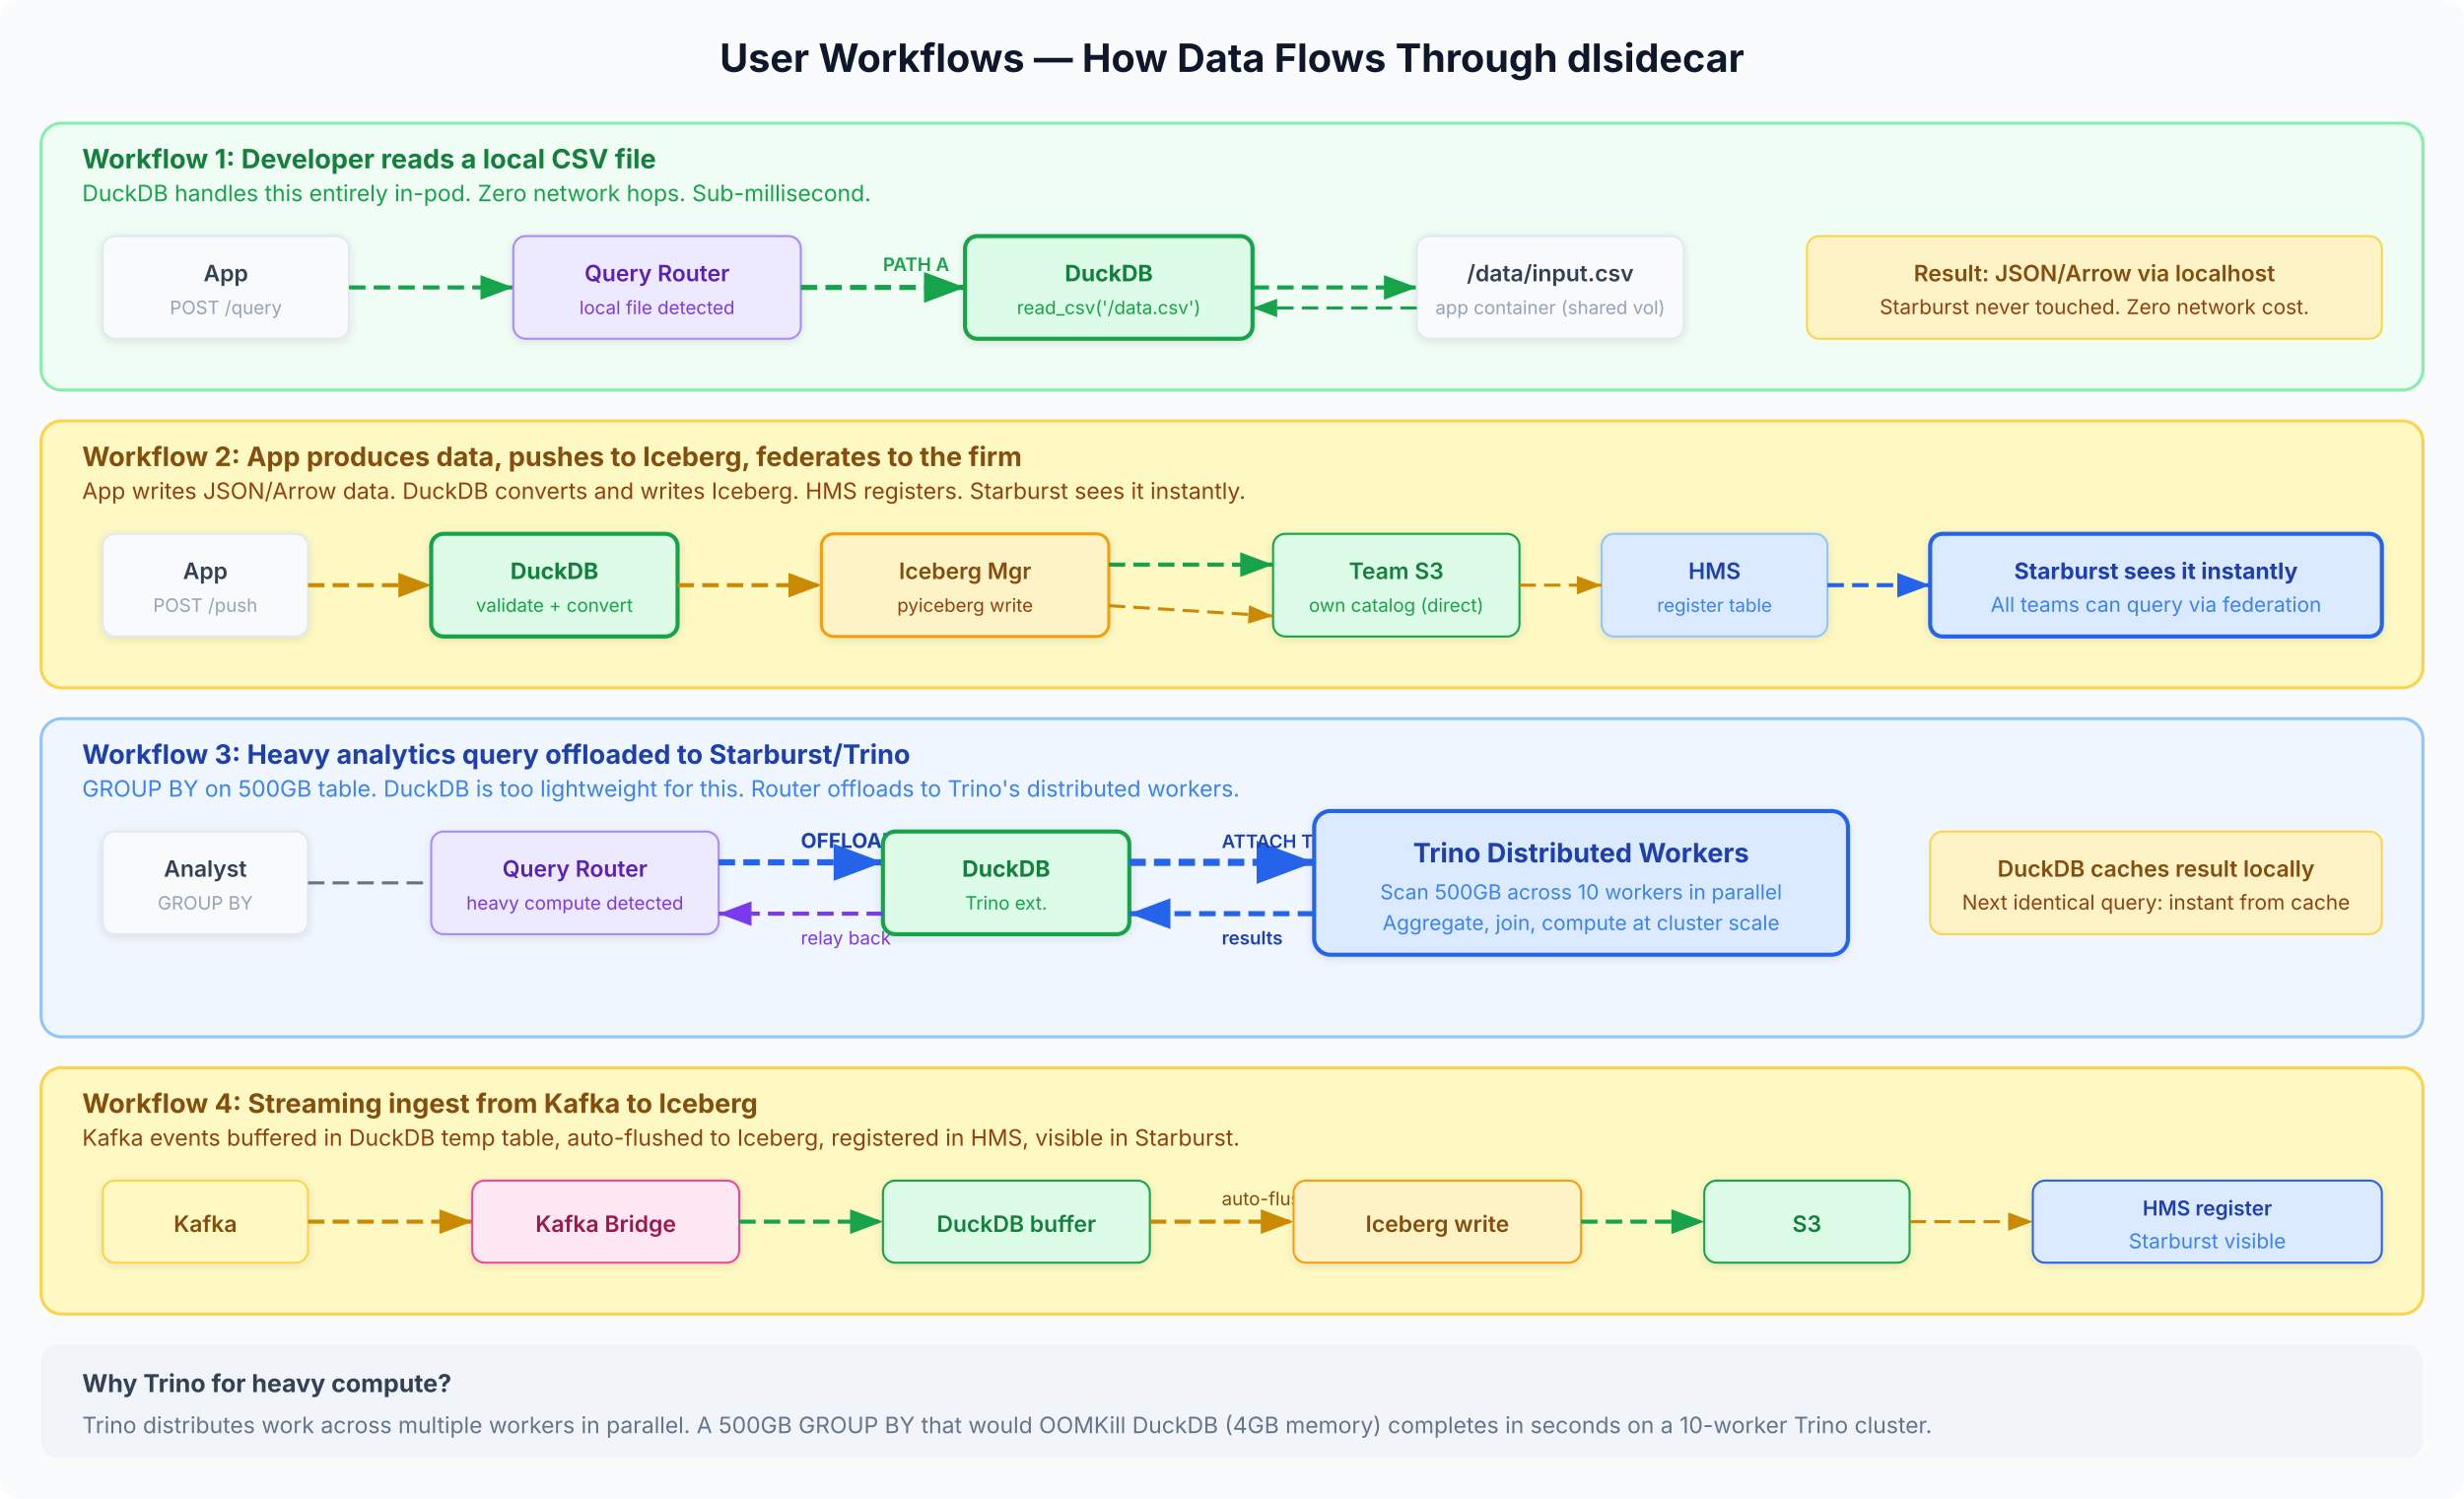
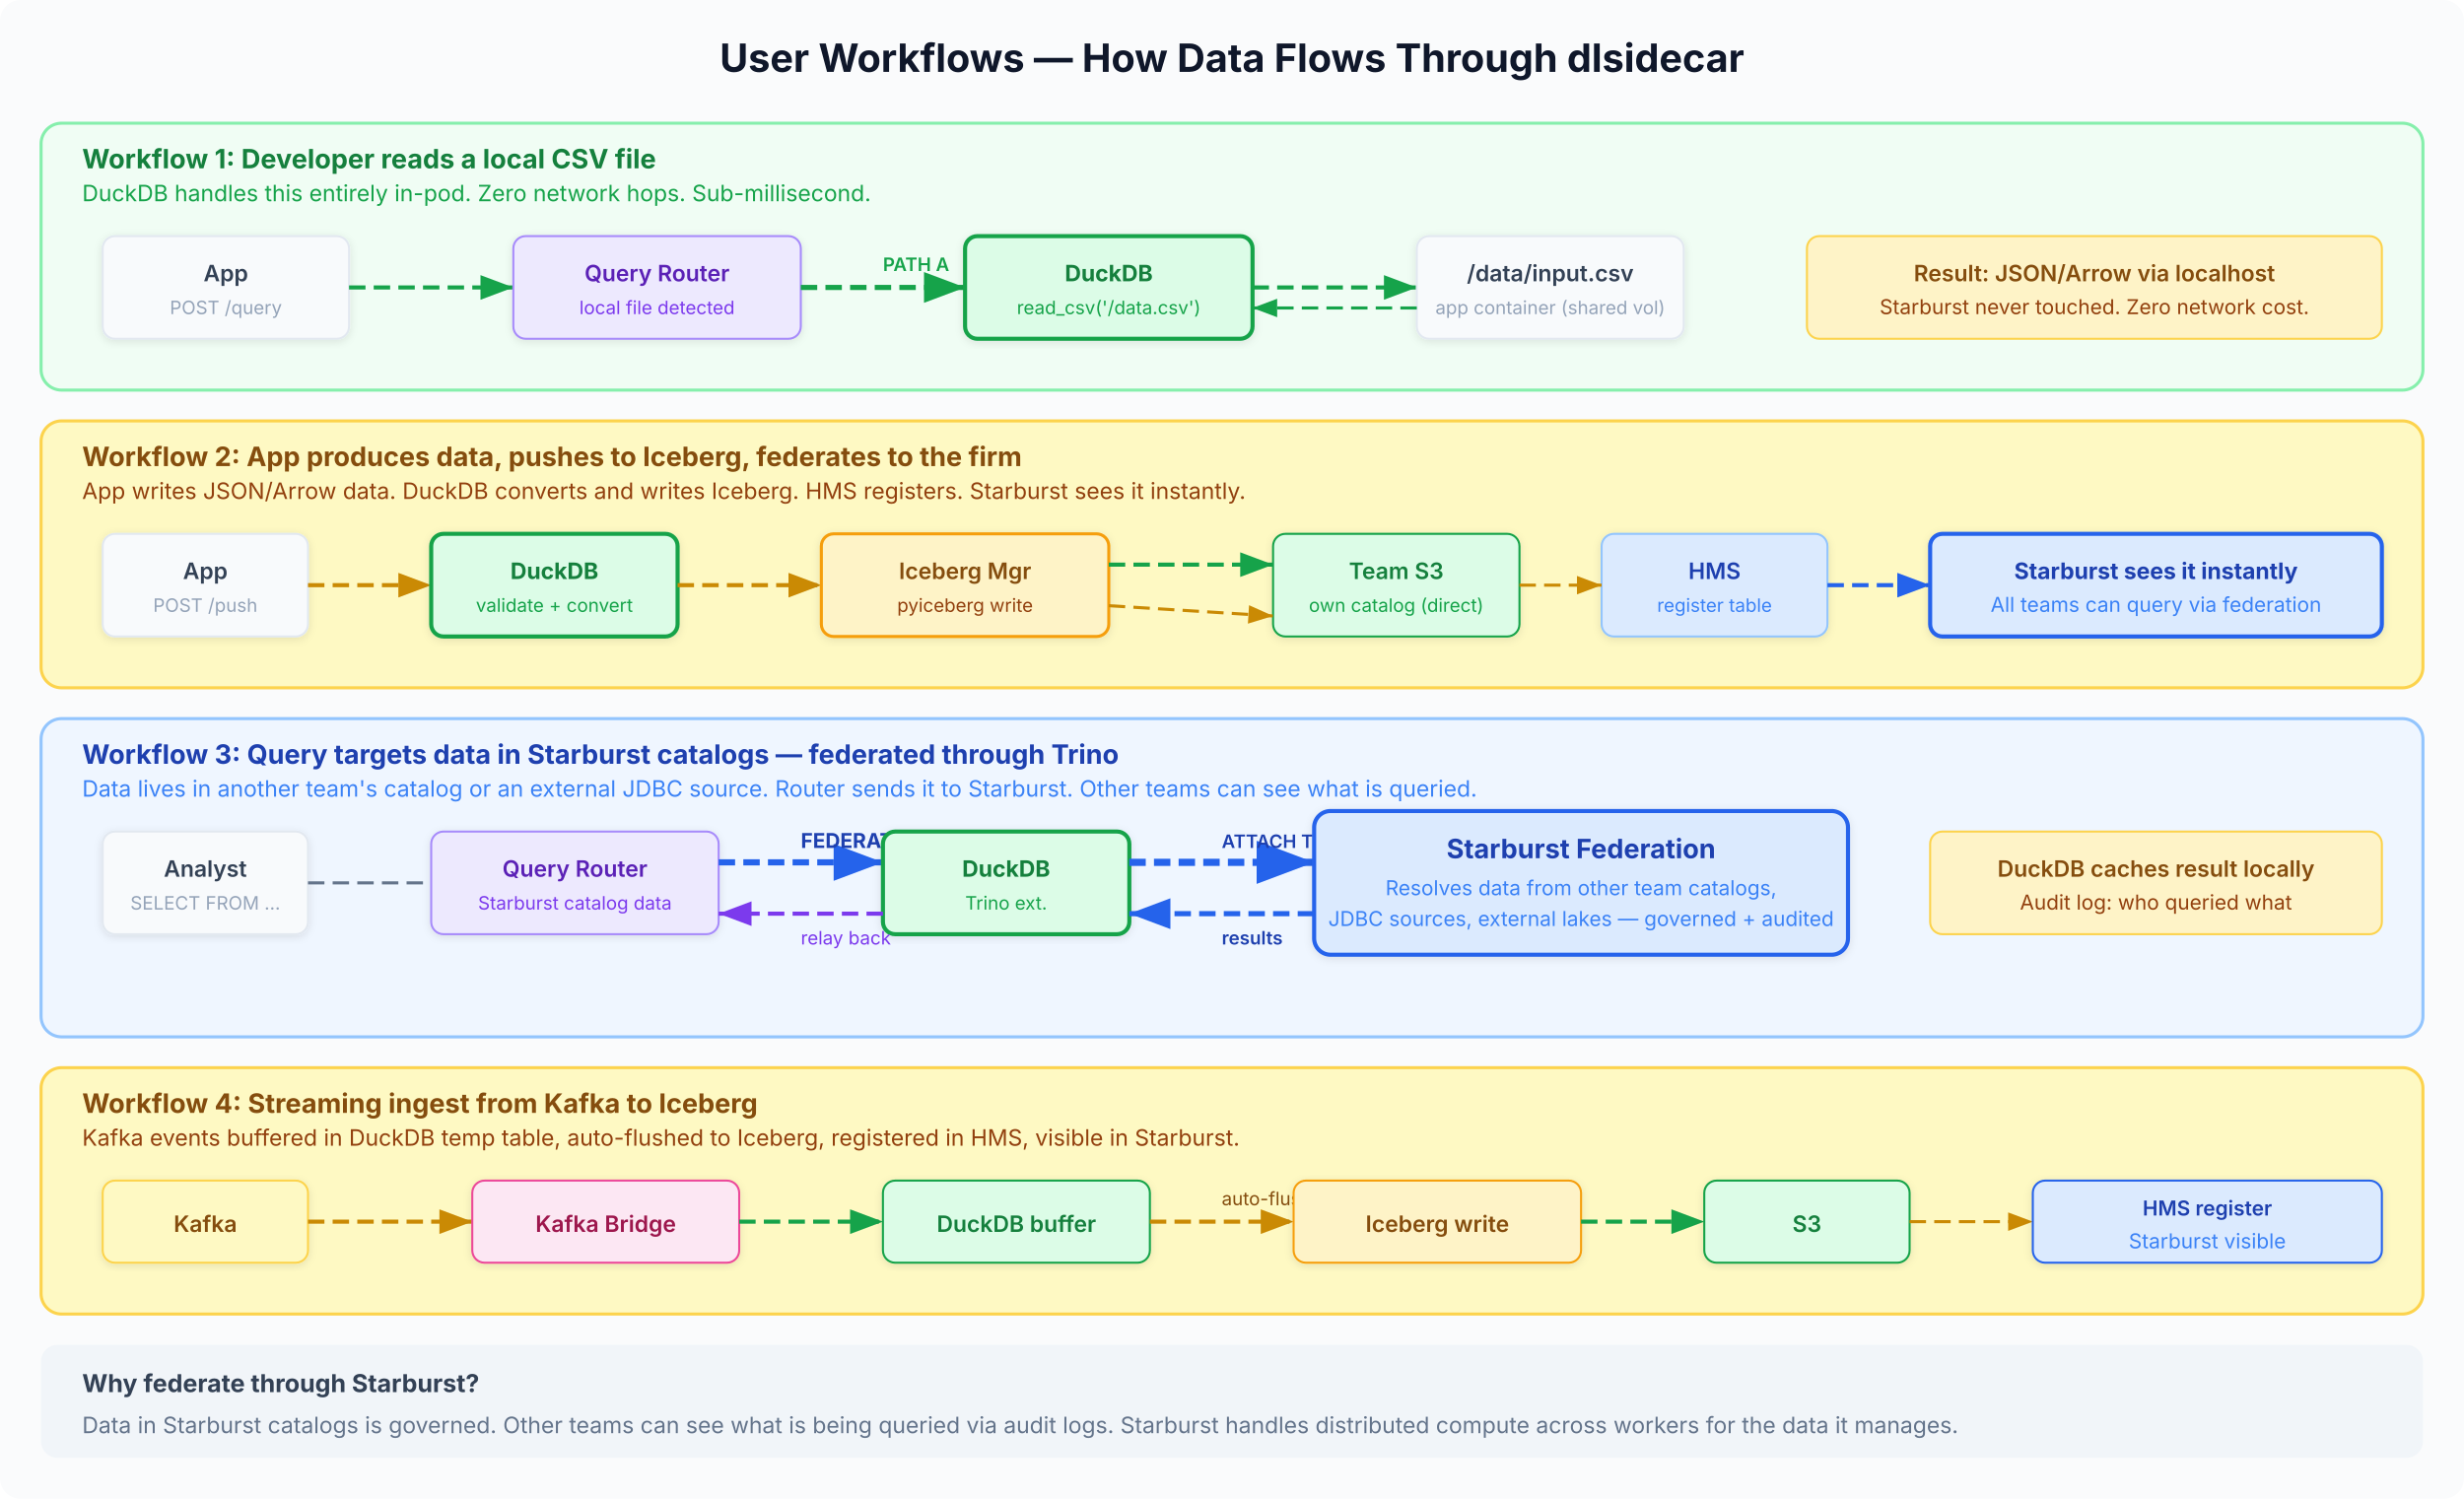
<svg xmlns="http://www.w3.org/2000/svg" viewBox="0 0 1200 730" font-family="Inter, -apple-system, sans-serif">
  <defs>
    <style>
      @keyframes flowR { from { stroke-dashoffset: 20; } to { stroke-dashoffset: 0; } }
      @keyframes flowL { from { stroke-dashoffset: 0; } to { stroke-dashoffset: 20; } }
      .fr { stroke-dasharray: 8 4; animation: flowR 0.6s linear infinite; }
      .fl { stroke-dasharray: 8 4; animation: flowL 0.6s linear infinite; }
    </style>
    <filter id="sh">
      <feDropShadow dx="0" dy="1" stdDeviation="2" flood-opacity="0.1" />
    </filter>
    <marker id="ag" markerWidth="8" markerHeight="6" refX="8" refY="3" orient="auto">
      <path d="M0,0 L8,3 L0,6" fill="#16a34a" />
    </marker>
    <marker id="ab" markerWidth="8" markerHeight="6" refX="8" refY="3" orient="auto">
      <path d="M0,0 L8,3 L0,6" fill="#2563eb" />
    </marker>
    <marker id="ap" markerWidth="8" markerHeight="6" refX="8" refY="3" orient="auto">
      <path d="M0,0 L8,3 L0,6" fill="#7c3aed" />
    </marker>
    <marker id="ay" markerWidth="8" markerHeight="6" refX="8" refY="3" orient="auto">
      <path d="M0,0 L8,3 L0,6" fill="#ca8a04" />
    </marker>
    <marker id="ar" markerWidth="8" markerHeight="6" refX="8" refY="3" orient="auto">
      <path d="M0,0 L8,3 L0,6" fill="#dc2626" />
    </marker>
  </defs>
  <rect width="1200" height="730" fill="#fafbfc" rx="10" />
  <text x="600" y="35" text-anchor="middle" font-size="19" font-weight="700" fill="#0f172a">User Workflows — How Data Flows Through dlsidecar</text>
  <rect x="20" y="60" width="1160" height="130" rx="10" fill="#f0fdf4" stroke="#86efac" stroke-width="1.5" />
  <text x="40" y="82" font-size="13" font-weight="700" fill="#15803d">Workflow 1: Developer reads a local CSV file</text>
  <text x="40" y="98" font-size="11" fill="#16a34a">DuckDB handles this entirely in-pod. Zero network hops. Sub-millisecond.</text>
  <rect x="50" y="115" width="120" height="50" rx="6" fill="#f8fafc" stroke="#e2e8f0" filter="url(#sh)" />
  <text x="110" y="137" text-anchor="middle" font-size="11" font-weight="600" fill="#334155">App</text>
  <text x="110" y="153" text-anchor="middle" font-size="9" fill="#94a3b8">POST /query</text>
  <path d="M170,140 L250,140" fill="none" stroke="#16a34a" stroke-width="2" class="fr" marker-end="url(#ag)" />
  <rect x="250" y="115" width="140" height="50" rx="6" fill="#ede9fe" stroke="#a78bfa" filter="url(#sh)" />
  <text x="320" y="137" text-anchor="middle" font-size="11" font-weight="600" fill="#5b21b6">Query Router</text>
  <text x="320" y="153" text-anchor="middle" font-size="9" fill="#7c3aed">local file detected</text>
  <path d="M390,140 L470,140" fill="none" stroke="#16a34a" stroke-width="2.5" class="fr" marker-end="url(#ag)" />
  <text x="430" y="132" font-size="9" font-weight="600" fill="#16a34a">PATH A</text>
  <rect x="470" y="115" width="140" height="50" rx="6" fill="#dcfce7" stroke="#16a34a" stroke-width="2" filter="url(#sh)" />
  <text x="540" y="137" text-anchor="middle" font-size="11" font-weight="700" fill="#15803d">DuckDB</text>
  <text x="540" y="153" text-anchor="middle" font-size="9" fill="#16a34a">read_csv('/data.csv')</text>
  <path d="M610,140 L690,140" fill="none" stroke="#16a34a" stroke-width="2" class="fr" marker-end="url(#ag)" />
  <rect x="690" y="115" width="130" height="50" rx="6" fill="#f8fafc" stroke="#e2e8f0" filter="url(#sh)" />
  <text x="755" y="137" text-anchor="middle" font-size="11" font-weight="600" fill="#334155">/data/input.csv</text>
  <text x="755" y="153" text-anchor="middle" font-size="9" fill="#94a3b8">app container (shared vol)</text>
  <path d="M690,150 L610,150" fill="none" stroke="#16a34a" stroke-width="1.5" class="fl" marker-end="url(#ag)" />
  <rect x="880" y="115" width="280" height="50" rx="6" fill="#fef3c7" stroke="#fcd34d" />
  <text x="1020" y="137" text-anchor="middle" font-size="11" font-weight="600" fill="#854d0e">Result: JSON/Arrow via localhost</text>
  <text x="1020" y="153" text-anchor="middle" font-size="10" fill="#92400e">Starburst never touched. Zero network cost.</text>
  <rect x="20" y="205" width="1160" height="130" rx="10" fill="#fef9c3" stroke="#fcd34d" stroke-width="1.5" />
  <text x="40" y="227" font-size="13" font-weight="700" fill="#854d0e">Workflow 2: App produces data, pushes to Iceberg, federates to the firm</text>
  <text x="40" y="243" font-size="11" fill="#92400e">App writes JSON/Arrow data. DuckDB converts and writes Iceberg. HMS registers. Starburst sees it instantly.</text>
  <rect x="50" y="260" width="100" height="50" rx="6" fill="#f8fafc" stroke="#e2e8f0" filter="url(#sh)" />
  <text x="100" y="282" text-anchor="middle" font-size="11" font-weight="600" fill="#334155">App</text>
  <text x="100" y="298" text-anchor="middle" font-size="9" fill="#94a3b8">POST /push</text>
  <path d="M150,285 L210,285" fill="none" stroke="#ca8a04" stroke-width="2" class="fr" marker-end="url(#ay)" />
  <rect x="210" y="260" width="120" height="50" rx="6" fill="#dcfce7" stroke="#16a34a" stroke-width="2" filter="url(#sh)" />
  <text x="270" y="282" text-anchor="middle" font-size="11" font-weight="700" fill="#15803d">DuckDB</text>
  <text x="270" y="298" text-anchor="middle" font-size="9" fill="#16a34a">validate + convert</text>
  <path d="M330,285 L400,285" fill="none" stroke="#ca8a04" stroke-width="2" class="fr" marker-end="url(#ay)" />
  <rect x="400" y="260" width="140" height="50" rx="6" fill="#fef3c7" stroke="#f59e0b" stroke-width="1.5" filter="url(#sh)" />
  <text x="470" y="282" text-anchor="middle" font-size="11" font-weight="600" fill="#854d0e">Iceberg Mgr</text>
  <text x="470" y="298" text-anchor="middle" font-size="9" fill="#92400e">pyiceberg write</text>
  <path d="M540,275 L620,275" fill="none" stroke="#16a34a" stroke-width="2" class="fr" marker-end="url(#ag)" />
  <rect x="620" y="260" width="120" height="50" rx="6" fill="#dcfce7" stroke="#16a34a" filter="url(#sh)" />
  <text x="680" y="282" text-anchor="middle" font-size="11" font-weight="600" fill="#15803d">Team S3</text>
  <text x="680" y="298" text-anchor="middle" font-size="9" fill="#16a34a">own catalog (direct)</text>
  <path d="M540,295 L620,300" fill="none" stroke="#ca8a04" stroke-width="1.5" class="fr" marker-end="url(#ay)" />
  <rect x="780" y="260" width="110" height="50" rx="6" fill="#dbeafe" stroke="#93c5fd" filter="url(#sh)" />
  <text x="835" y="282" text-anchor="middle" font-size="11" font-weight="600" fill="#1e40af">HMS</text>
  <text x="835" y="298" text-anchor="middle" font-size="9" fill="#3b82f6">register table</text>
  <path d="M740,285 L780,285" fill="none" stroke="#ca8a04" stroke-width="1.5" class="fr" marker-end="url(#ay)" />
  <path d="M890,285 L940,285" fill="none" stroke="#2563eb" stroke-width="2" class="fr" marker-end="url(#ab)" />
  <rect x="940" y="260" width="220" height="50" rx="6" fill="#dbeafe" stroke="#2563eb" stroke-width="2" filter="url(#sh)" />
  <text x="1050" y="282" text-anchor="middle" font-size="11" font-weight="700" fill="#1e40af">Starburst sees it instantly</text>
  <text x="1050" y="298" text-anchor="middle" font-size="10" fill="#3b82f6">All teams can query via federation</text>
  <rect x="20" y="350" width="1160" height="155" rx="10" fill="#eff6ff" stroke="#93c5fd" stroke-width="1.5" />
-   <text x="40" y="372" font-size="13" font-weight="700" fill="#1e40af">Workflow 3: Heavy analytics query offloaded to Starburst/Trino</text>
-   <text x="40" y="388" font-size="11" fill="#3b82f6">GROUP BY on 500GB table. DuckDB is too lightweight for this. Router offloads to Trino's distributed workers.</text>
+   <text x="40" y="372" font-size="13" font-weight="700" fill="#1e40af">Workflow 3: Query targets data in Starburst catalogs — federated through Trino</text>
+   <text x="40" y="388" font-size="11" fill="#3b82f6">Data lives in another team's catalog or an external JDBC source. Router sends it to Starburst. Other teams can see what is queried.</text>
  <rect x="50" y="405" width="100" height="50" rx="6" fill="#f8fafc" stroke="#e2e8f0" filter="url(#sh)" />
  <text x="100" y="427" text-anchor="middle" font-size="11" font-weight="600" fill="#334155">Analyst</text>
-   <text x="100" y="443" text-anchor="middle" font-size="9" fill="#94a3b8">GROUP BY</text>
+   <text x="100" y="443" text-anchor="middle" font-size="9" fill="#94a3b8">SELECT FROM ...</text>
  <path d="M150,430 L210,430" fill="none" stroke="#64748b" stroke-width="1.5" class="fr" />
  <rect x="210" y="405" width="140" height="50" rx="6" fill="#ede9fe" stroke="#a78bfa" filter="url(#sh)" />
  <text x="280" y="427" text-anchor="middle" font-size="11" font-weight="600" fill="#5b21b6">Query Router</text>
-   <text x="280" y="443" text-anchor="middle" font-size="9" fill="#7c3aed">heavy compute detected</text>
+   <text x="280" y="443" text-anchor="middle" font-size="9" fill="#7c3aed">Starburst catalog data</text>
  <path d="M350,420 L430,420" fill="none" stroke="#2563eb" stroke-width="3" class="fr" marker-end="url(#ab)" />
-   <text x="390" y="413" font-size="10" font-weight="700" fill="#1e40af">OFFLOAD</text>
+   <text x="390" y="413" font-size="10" font-weight="700" fill="#1e40af">FEDERATE</text>
  <rect x="430" y="405" width="120" height="50" rx="6" fill="#dcfce7" stroke="#16a34a" stroke-width="2" filter="url(#sh)" />
  <text x="490" y="427" text-anchor="middle" font-size="11" font-weight="700" fill="#15803d">DuckDB</text>
  <text x="490" y="443" text-anchor="middle" font-size="9" fill="#16a34a">Trino ext.</text>
  <path d="M550,420 L640,420" fill="none" stroke="#2563eb" stroke-width="3.5" class="fr" marker-end="url(#ab)" />
  <text x="595" y="413" font-size="9" font-weight="600" fill="#1e40af">ATTACH TYPE TRINO</text>
  <rect x="640" y="395" width="260" height="70" rx="8" fill="#dbeafe" stroke="#2563eb" stroke-width="2" filter="url(#sh)" />
-   <text x="770" y="420" text-anchor="middle" font-size="13" font-weight="700" fill="#1e40af">Trino Distributed Workers</text>
-   <text x="770" y="438" text-anchor="middle" font-size="10" fill="#3b82f6">Scan 500GB across 10 workers in parallel</text>
-   <text x="770" y="453" text-anchor="middle" font-size="10" fill="#3b82f6">Aggregate, join, compute at cluster scale</text>
+   <text x="770" y="418" text-anchor="middle" font-size="13" font-weight="700" fill="#1e40af">Starburst Federation</text>
+   <text x="770" y="436" text-anchor="middle" font-size="10" fill="#3b82f6">Resolves data from other team catalogs,</text>
+   <text x="770" y="451" text-anchor="middle" font-size="10" fill="#3b82f6">JDBC sources, external lakes — governed + audited</text>
  <path d="M640,445 L550,445" fill="none" stroke="#2563eb" stroke-width="2.5" class="fl" marker-end="url(#ab)" />
  <text x="595" y="460" font-size="9" font-weight="600" fill="#1e40af">results</text>
  <path d="M430,445 L350,445" fill="none" stroke="#7c3aed" stroke-width="2" class="fl" marker-end="url(#ap)" />
  <text x="390" y="460" font-size="9" fill="#7c3aed">relay back</text>
  <rect x="940" y="405" width="220" height="50" rx="6" fill="#fef3c7" stroke="#fcd34d" />
  <text x="1050" y="427" text-anchor="middle" font-size="11" font-weight="600" fill="#854d0e">DuckDB caches result locally</text>
-   <text x="1050" y="443" text-anchor="middle" font-size="10" fill="#92400e">Next identical query: instant from cache</text>
+   <text x="1050" y="443" text-anchor="middle" font-size="10" fill="#92400e">Audit log: who queried what</text>
  <rect x="20" y="520" width="1160" height="120" rx="10" fill="#fef9c3" stroke="#fcd34d" stroke-width="1.5" />
  <text x="40" y="542" font-size="13" font-weight="700" fill="#854d0e">Workflow 4: Streaming ingest from Kafka to Iceberg</text>
  <text x="40" y="558" font-size="11" fill="#92400e">Kafka events buffered in DuckDB temp table, auto-flushed to Iceberg, registered in HMS, visible in Starburst.</text>
  <rect x="50" y="575" width="100" height="40" rx="6" fill="#fef9c3" stroke="#fcd34d" filter="url(#sh)" />
  <text x="100" y="600" text-anchor="middle" font-size="11" font-weight="600" fill="#854d0e">Kafka</text>
  <path d="M150,595 L230,595" fill="none" stroke="#ca8a04" stroke-width="2" class="fr" marker-end="url(#ay)" />
  <rect x="230" y="575" width="130" height="40" rx="6" fill="#fce7f3" stroke="#ec4899" filter="url(#sh)" />
  <text x="295" y="600" text-anchor="middle" font-size="11" font-weight="600" fill="#9d174d">Kafka Bridge</text>
  <path d="M360,595 L430,595" fill="none" stroke="#16a34a" stroke-width="2" class="fr" marker-end="url(#ag)" />
  <rect x="430" y="575" width="130" height="40" rx="6" fill="#dcfce7" stroke="#16a34a" filter="url(#sh)" />
  <text x="495" y="600" text-anchor="middle" font-size="11" font-weight="600" fill="#15803d">DuckDB buffer</text>
  <path d="M560,595 L630,595" fill="none" stroke="#ca8a04" stroke-width="2" class="fr" marker-end="url(#ay)" />
  <text x="595" y="587" font-size="9" fill="#854d0e">auto-flush</text>
  <rect x="630" y="575" width="140" height="40" rx="6" fill="#fef3c7" stroke="#f59e0b" filter="url(#sh)" />
  <text x="700" y="600" text-anchor="middle" font-size="11" font-weight="600" fill="#854d0e">Iceberg write</text>
  <path d="M770,595 L830,595" fill="none" stroke="#16a34a" stroke-width="2" class="fr" marker-end="url(#ag)" />
  <rect x="830" y="575" width="100" height="40" rx="6" fill="#dcfce7" stroke="#16a34a" filter="url(#sh)" />
  <text x="880" y="600" text-anchor="middle" font-size="11" font-weight="600" fill="#15803d">S3</text>
  <path d="M930,595 L990,595" fill="none" stroke="#ca8a04" stroke-width="1.5" class="fr" marker-end="url(#ay)" />
  <rect x="990" y="575" width="170" height="40" rx="6" fill="#dbeafe" stroke="#2563eb" filter="url(#sh)" />
  <text x="1075" y="592" text-anchor="middle" font-size="10" font-weight="600" fill="#1e40af">HMS register</text>
  <text x="1075" y="608" text-anchor="middle" font-size="10" fill="#3b82f6">Starburst visible</text>
  <rect x="20" y="655" width="1160" height="55" rx="8" fill="#f1f5f9" />
-   <text x="40" y="678" font-size="12" font-weight="700" fill="#334155">Why Trino for heavy compute?</text>
-   <text x="40" y="698" font-size="11" fill="#64748b">Trino distributes work across multiple workers in parallel. A 500GB GROUP BY that would OOMKill DuckDB (4GB memory) completes in seconds on a 10-worker Trino cluster.</text>
+   <text x="40" y="678" font-size="12" font-weight="700" fill="#334155">Why federate through Starburst?</text>
+   <text x="40" y="698" font-size="11" fill="#64748b">Data in Starburst catalogs is governed. Other teams can see what is being queried via audit logs. Starburst handles distributed compute across workers for the data it manages.</text>
</svg>
